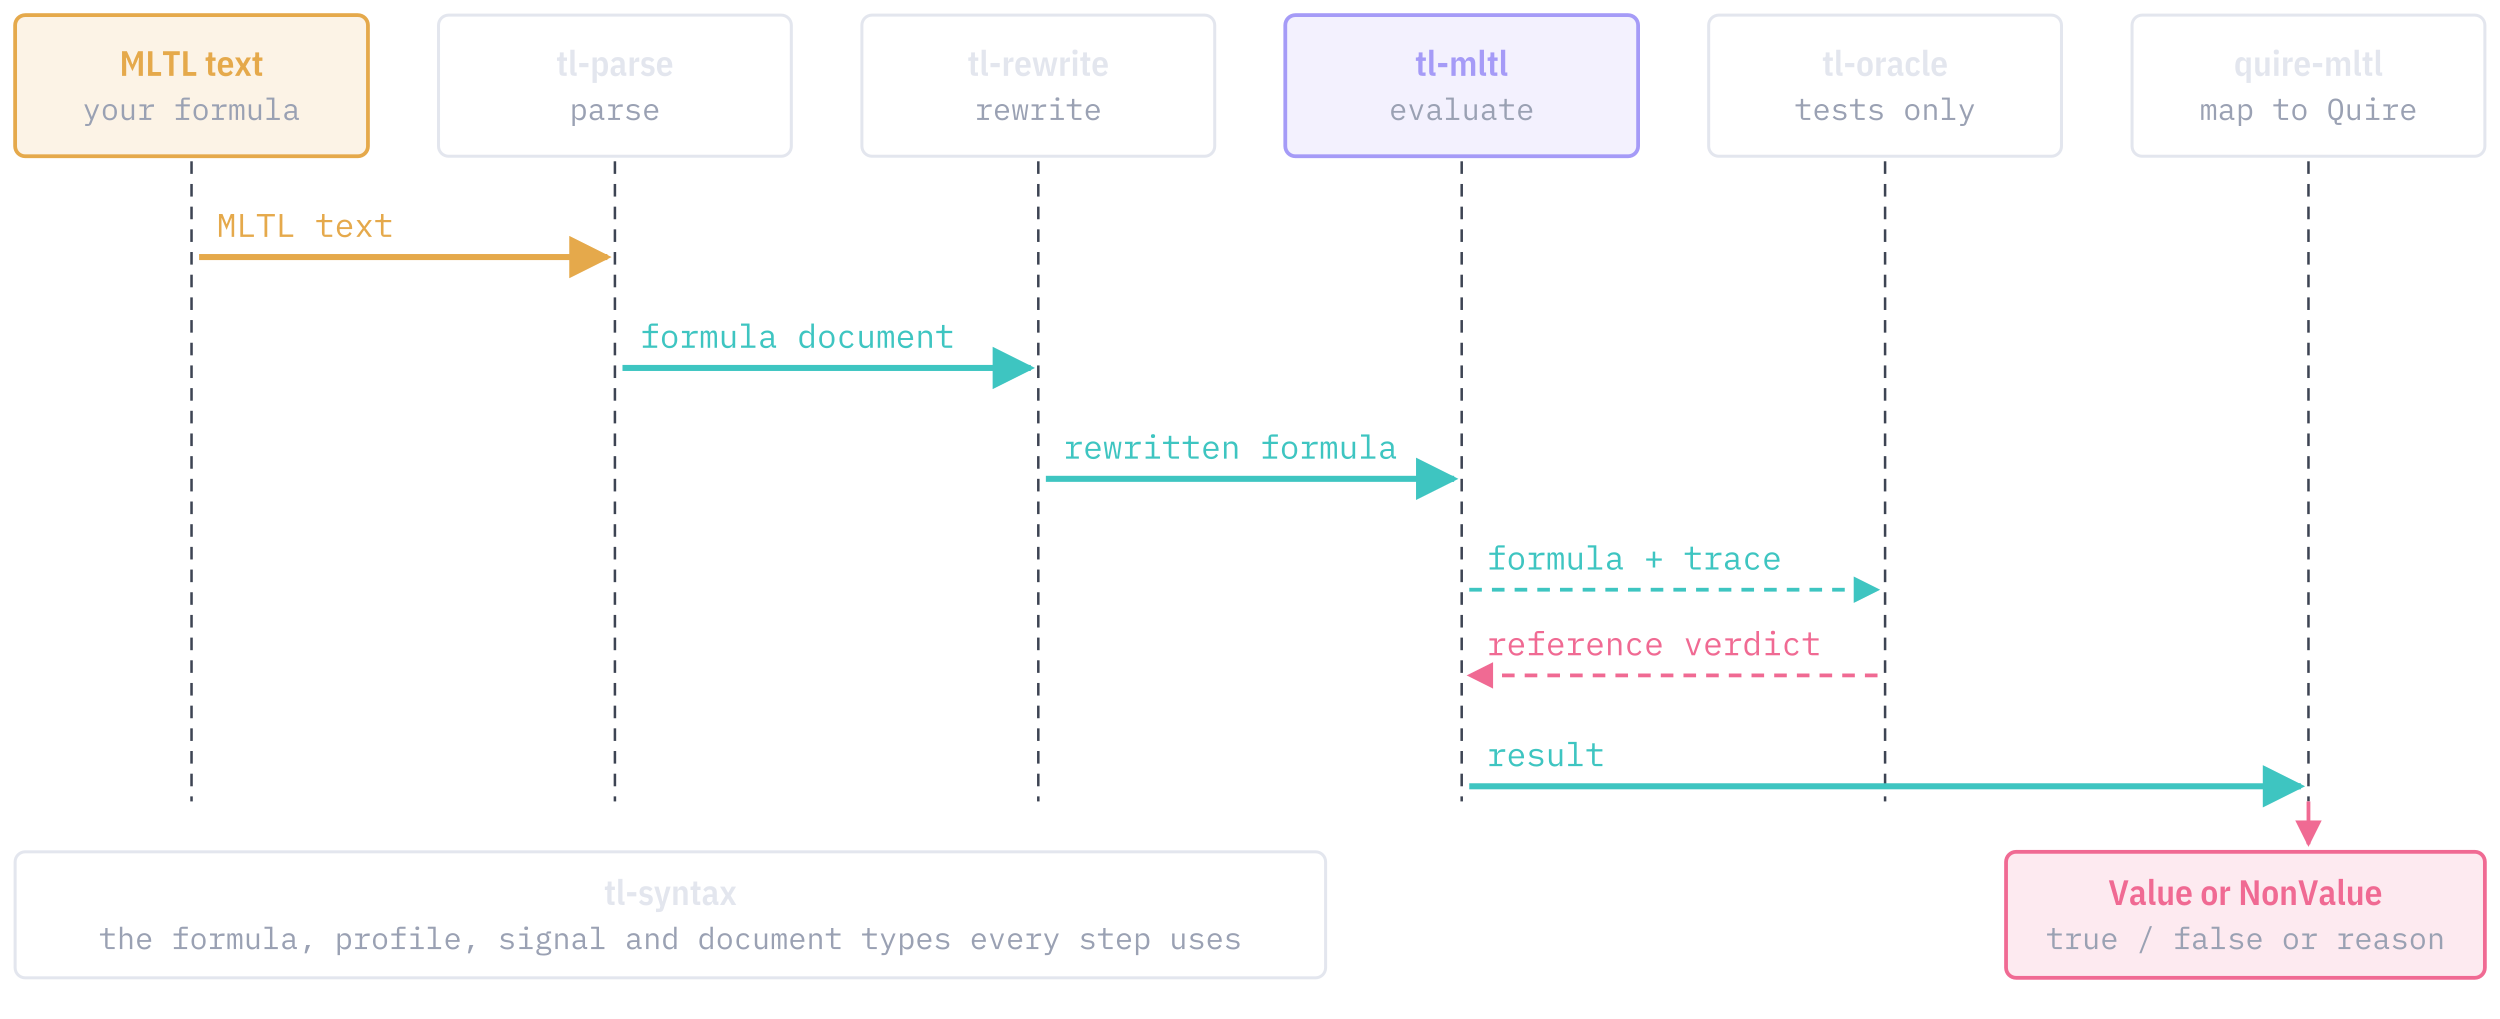
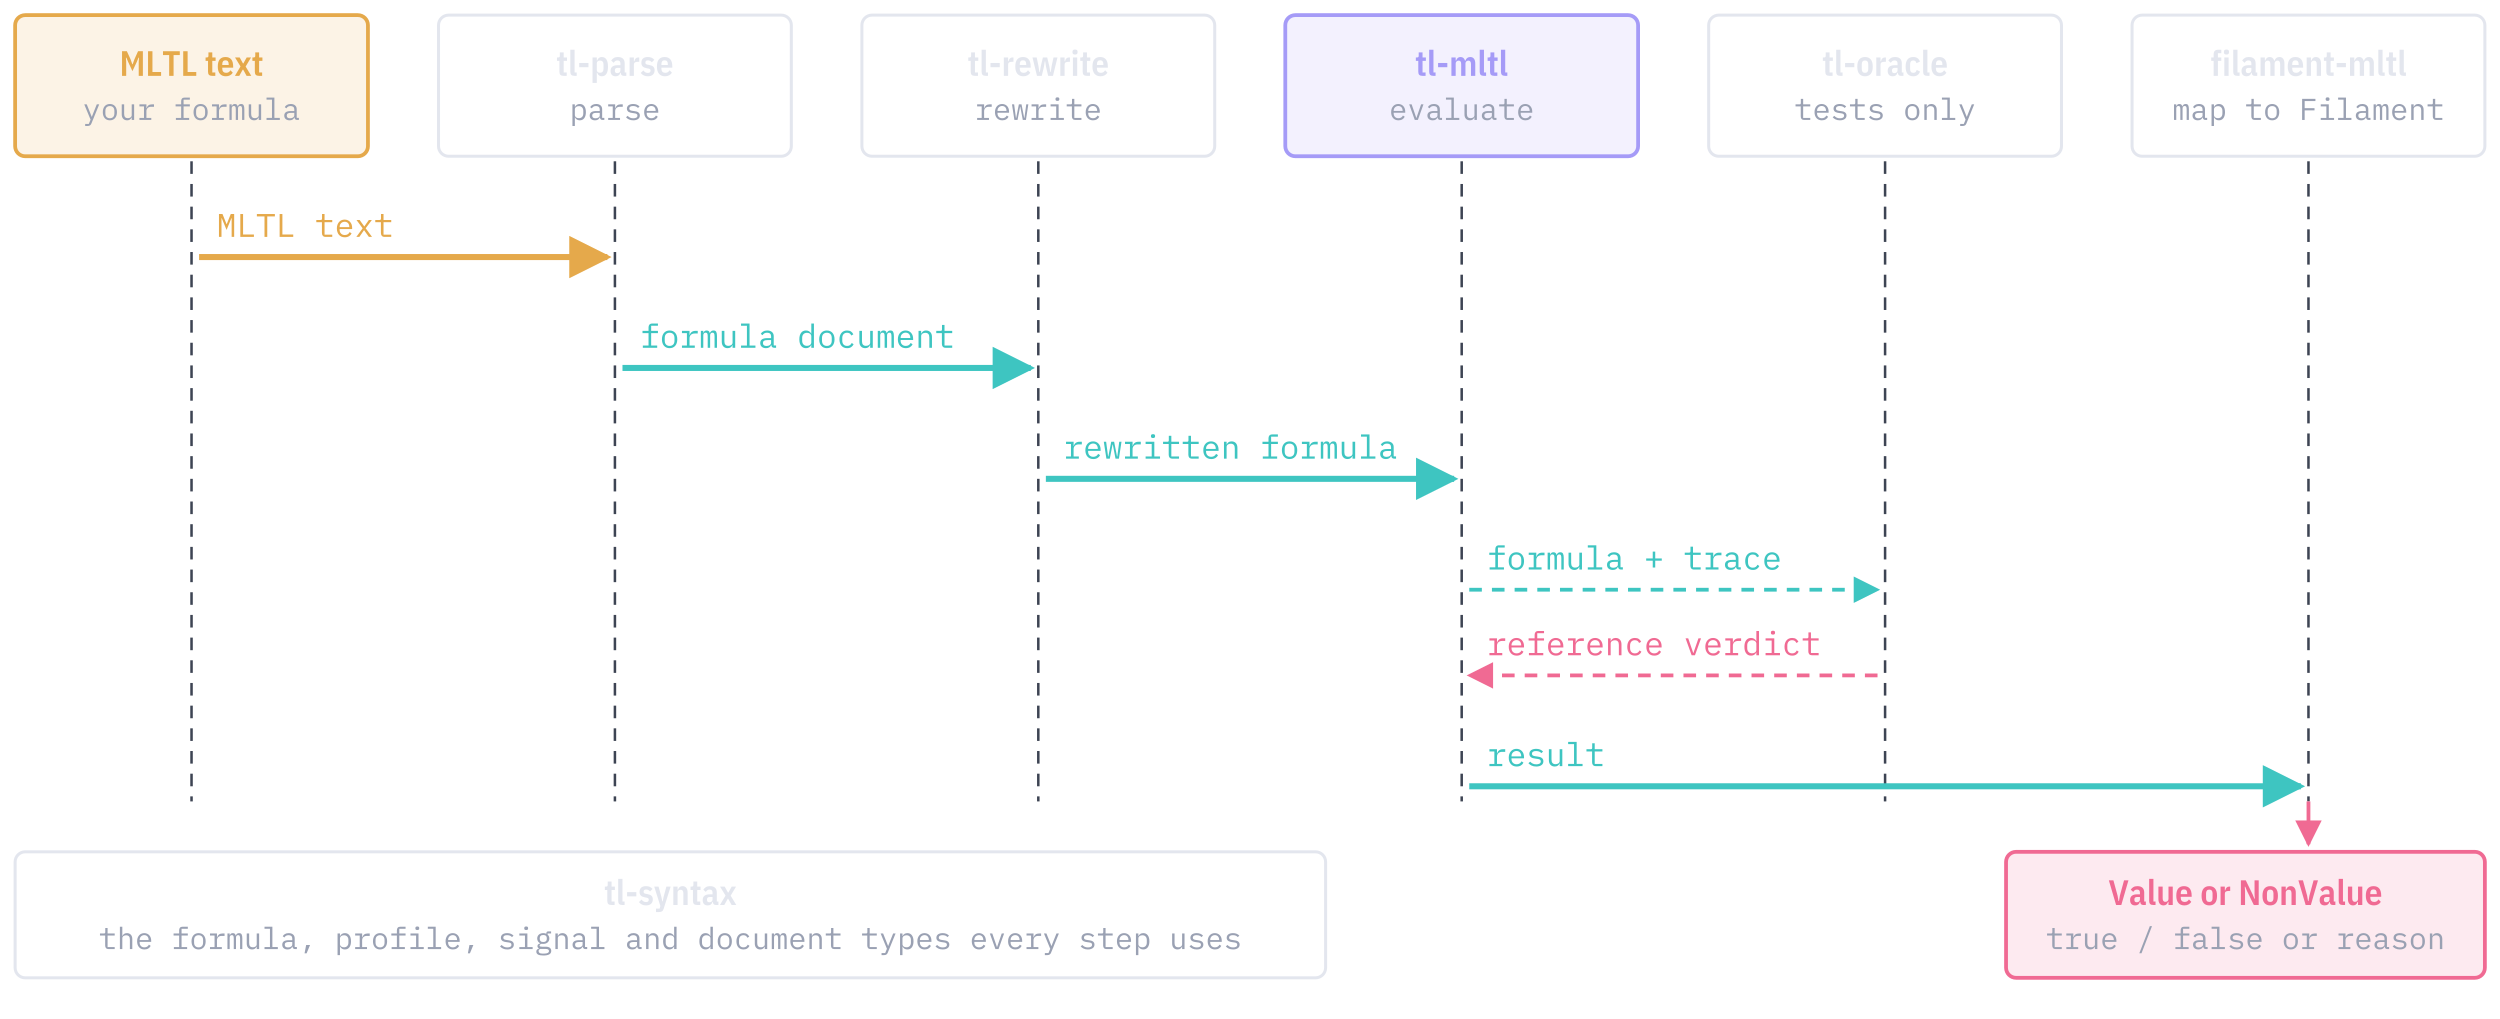
- <svg xmlns="http://www.w3.org/2000/svg" width="992" height="404" viewBox="-6 -6 992 404" role="img" aria-label="A formula moves from text to a Quire outcome. tl-parse turns MLTL text into a formula document, tl-rewrite returns a rewritten document, and tl-mltl evaluates it against a trace. In tests, tl-oracle evaluates the same formula and trace independently and the verdicts are compared. quire-mltl maps the result to a Boolean Value or a typed NonValue reason. All documents use the vocabulary of tl-syntax.">
+ <svg xmlns="http://www.w3.org/2000/svg" width="992" height="404" viewBox="-6 -6 992 404" role="img" aria-label="A formula moves from text to a Filament outcome. tl-parse turns MLTL text into a formula document, tl-rewrite returns a rewritten document, and tl-mltl evaluates it against a trace. In tests, tl-oracle evaluates the same formula and trace independently and the verdicts are compared. filament-mltl maps the result to a Boolean Value or a typed NonValue reason. All documents use the vocabulary of tl-syntax.">
  <defs>
+     <path id="mono_F" d="M90 0V698H530V625H174V390H500V317H174V0Z" />
    <path id="mono_L" d="M120 0V698H204V73H535V0Z" />
    <path id="mono_M" d="M455 350V571H447L300 212L153 571H145V350V0H68V698H176L299 390H305L428 698H532V0H455Z" />
-     <path id="mono_Q" d="M491 -164H374Q315 -164 288 -131Q260 -98 260 -46V-9Q207 -2 168 26Q130 53 105 98Q80 144 68 208Q56 271 56 349Q56 434 70 502Q84 569 114 615Q144 661 190 686Q236 710 300 710Q364 710 410 686Q456 661 486 615Q516 569 530 502Q544 434 544 349Q544 192 495 98Q446 5 340 -9V-96H491ZM300 61Q342 61 371 78Q400 94 419 124Q438 154 446 196Q455 239 455 292V406Q455 458 446 501Q438 544 419 574Q400 604 371 620Q342 637 300 637Q258 637 229 620Q200 604 181 574Q162 544 154 501Q145 458 145 406V292Q145 239 154 196Q162 154 181 124Q200 94 229 78Q258 61 300 61Z" />
    <path id="mono_T" d="M342 625V0H258V625H25V698H575V625Z" />
    <path id="mono_a" d="M495 0Q448 0 428 24Q408 48 403 84H398Q381 39 344 14Q306 -12 243 -12Q162 -12 114 30Q66 72 66 145Q66 217 118 256Q171 295 288 295H398V346Q398 403 366 432Q334 460 275 460Q223 460 190 440Q157 419 137 384L83 424Q93 444 110 463Q127 482 152 496Q177 511 209 520Q241 528 280 528Q371 528 424 482Q478 436 478 354V70H550V0ZM257 55Q288 55 314 62Q339 70 358 82Q377 95 388 112Q398 130 398 150V235H288Q216 235 183 215Q150 195 150 157V136Q150 96 178 76Q207 55 257 55Z" />
    <path id="mono_c" d="M318 -12Q262 -12 218 8Q175 27 145 62Q115 97 100 147Q84 197 84 258Q84 319 100 369Q116 419 146 454Q176 490 219 509Q262 528 317 528Q392 528 439 495Q486 462 508 409L444 375Q430 415 398 437Q365 459 317 459Q282 459 254 448Q227 436 208 415Q189 394 180 365Q170 336 170 302V214Q170 180 180 151Q189 122 208 101Q227 80 255 68Q283 57 319 57Q371 57 405 81Q439 105 459 147L516 108Q493 56 444 22Q396 -12 318 -12Z" />
    <path id="mono_comma" d="M257 136H386L271 -141H204Z" />
    <path id="mono_d" d="M425 84H421Q371 -12 262 -12Q167 -12 114 59Q60 130 60 258Q60 386 114 457Q167 528 262 528Q371 528 421 432H425V740H505V0H425ZM293 59Q320 59 344 66Q368 73 386 86Q404 100 414 120Q425 139 425 165V351Q425 377 414 396Q404 416 386 430Q368 443 344 450Q320 457 293 457Q223 457 184 414Q146 372 146 302V214Q146 144 184 102Q223 59 293 59Z" />
    <path id="mono_e" d="M309 -12Q253 -12 208 7Q164 26 132 62Q101 97 84 146Q67 196 67 257Q67 319 84 369Q102 419 133 454Q164 490 208 509Q251 528 304 528Q356 528 398 509Q441 490 471 456Q501 423 517 377Q533 331 533 276V238H151V214Q151 180 162 151Q173 122 194 101Q214 80 244 68Q273 57 309 57Q361 57 399 81Q437 105 457 147L516 107Q493 55 440 22Q386 -12 309 -12ZM304 462Q271 462 243 450Q215 438 194 417Q174 396 162 368Q151 339 151 305V298H447V309Q447 343 436 371Q426 399 408 420Q389 440 362 451Q336 462 304 462Z" />
    <path id="mono_f" d="M83 68H257V448H73V516H257V622Q257 674 284 707Q312 740 371 740H544V672H337V516H544V448H337V68H521V0H83Z" />
    <path id="mono_g" d="M561 -59Q561 -137 496 -174Q431 -212 301 -212Q176 -212 122 -179Q67 -146 67 -84Q67 -42 89 -19Q111 4 151 15V27Q129 38 117 55Q105 72 105 98Q105 138 132 158Q158 178 198 188V192Q150 213 124 254Q97 295 97 350Q97 389 111 422Q125 455 152 478Q178 502 215 515Q252 528 297 528Q355 528 399 507V516Q399 546 413 566Q427 586 461 586H556V516H440V481Q468 457 483 424Q498 391 498 350Q498 311 484 278Q469 245 443 222Q417 198 380 185Q342 172 297 172Q284 172 272 173Q260 174 248 176Q236 174 223 170Q210 165 199 158Q188 150 181 140Q174 130 174 117Q174 94 197 86Q220 79 257 79H371Q471 79 516 42Q561 4 561 -59ZM486 -63Q486 -32 461 -14Q436 5 374 5H195Q143 -16 143 -65Q143 -99 170 -124Q197 -148 260 -148H338Q408 -148 447 -126Q486 -105 486 -63ZM297 234Q357 234 386 262Q414 290 414 336V365Q414 411 386 438Q357 466 297 466Q237 466 209 438Q181 411 181 365V336Q181 290 209 262Q237 234 297 234Z" />
    <path id="mono_h" d="M98 740H178V432H182Q190 451 202 468Q214 486 232 499Q249 512 273 520Q297 528 329 528Q410 528 459 476Q508 425 508 331V0H428V317Q428 388 397 422Q366 457 306 457Q282 457 259 451Q236 445 218 433Q200 421 189 402Q178 383 178 358V0H98Z" />
    <path id="mono_i" d="M332 630Q297 630 283 644Q269 659 269 681V697Q269 719 283 734Q297 748 332 748Q367 748 381 734Q395 719 395 697V681Q395 659 381 644Q367 630 332 630ZM106 68H292V448H106V516H372V68H546V0H106Z" />
    <path id="mono_l" d="M80 68H260V672H80V740H340V68H520V0H80Z" />
    <path id="mono_m" d="M54 0V516H128V456H132Q144 486 166 507Q188 528 231 528Q276 528 298 506Q320 483 325 447H328Q342 482 368 505Q394 528 440 528Q503 528 524 484Q546 440 546 358V0H472V345Q472 411 458 436Q445 462 409 462Q377 462 357 442Q337 421 337 379V0H263V345Q263 411 250 436Q236 462 201 462Q169 462 148 442Q128 421 128 379V0Z" />
    <path id="mono_n" d="M98 0V516H178V432H182Q190 451 202 468Q214 486 232 499Q249 512 273 520Q297 528 329 528Q410 528 459 476Q508 425 508 331V0H428V317Q428 388 397 422Q366 457 306 457Q282 457 259 451Q236 445 218 433Q200 421 189 402Q178 383 178 358V0Z" />
    <path id="mono_o" d="M300 -12Q246 -12 202 7Q159 26 128 62Q98 97 82 146Q66 196 66 258Q66 319 82 369Q98 419 128 454Q159 490 202 509Q246 528 300 528Q354 528 398 509Q441 490 472 454Q502 419 518 369Q534 319 534 258Q534 196 518 146Q502 97 472 62Q441 26 398 7Q354 -12 300 -12ZM300 57Q367 57 408 97Q449 137 449 221V295Q449 379 408 419Q367 459 300 459Q233 459 192 419Q151 379 151 295V221Q151 137 192 97Q233 57 300 57Z" />
    <path id="mono_p" d="M95 516H175V432H179Q229 528 338 528Q433 528 486 457Q540 386 540 258Q540 130 486 59Q433 -12 338 -12Q229 -12 179 84H175V-200H95ZM307 59Q377 59 416 102Q454 144 454 214V302Q454 372 416 414Q377 457 307 457Q280 457 256 450Q232 443 214 430Q196 416 186 396Q175 377 175 351V165Q175 139 186 120Q196 100 214 86Q232 73 256 66Q280 59 307 59Z" />
    <path id="mono_plus" d="M262 62V271H62V339H262V548H338V339H538V271H338V62Z" />
    <path id="mono_r" d="M77 68H228V448H77V516H308V386H313Q329 447 374 482Q418 516 487 516H559V436H462Q393 436 350 396Q308 356 308 291V68H469V0H77Z" />
    <path id="mono_s" d="M306 -12Q225 -12 166 16Q108 43 67 89L121 136Q158 97 202 76Q246 55 308 55Q368 55 406 76Q445 98 445 144Q445 164 438 178Q430 191 417 199Q404 207 388 212Q372 216 354 219L273 231Q246 235 214 242Q183 249 157 264Q131 280 114 306Q96 332 96 374Q96 413 112 442Q127 470 155 490Q183 509 221 518Q259 528 304 528Q374 528 426 506Q477 484 514 445L462 396Q453 407 440 418Q426 430 406 440Q387 449 361 455Q335 461 301 461Q240 461 208 440Q175 419 175 379Q175 359 182 346Q190 332 203 324Q216 316 232 312Q249 307 266 304L347 292Q375 288 406 281Q437 274 463 258Q489 243 506 217Q524 191 524 149Q524 72 464 30Q405 -12 306 -12Z" />
    <path id="mono_slash" d="M90 -138 438 760H510L162 -138Z" />
    <path id="mono_t" d="M325 0Q266 0 238 33Q211 66 211 118V448H39V516H167Q193 516 204 526Q214 537 214 563V698H291V516H526V448H291V68H526V0Z" />
    <path id="mono_u" d="M422 84H418Q410 65 398 48Q386 30 368 17Q351 4 327 -4Q303 -12 271 -12Q190 -12 141 40Q92 91 92 185V516H172V199Q172 128 203 94Q234 59 294 59Q318 59 341 65Q364 71 382 83Q400 95 411 114Q422 132 422 158V516H502V0H422Z" />
    <path id="mono_v" d="M249 0 64 516H145L219 300L299 67H303L383 300L457 516H536L351 0Z" />
    <path id="mono_w" d="M30 516H101L160 70H169L257 516H345L433 70H442L501 516H570L491 0H387L305 432H297L213 0H109Z" />
    <path id="mono_x" d="M61 0 253 262 66 516H162L240 407L302 321H306L366 407L443 516H535L346 263L540 0H444L357 121L298 203H294L237 121L153 0Z" />
    <path id="mono_y" d="M467 516H547L291 -113Q282 -135 271 -152Q260 -168 245 -178Q230 -189 209 -194Q188 -200 159 -200H83V-132H203L261 10L53 516H135L222 300L299 104H303L380 300Z" />
    <path id="title_L" d="M73 0V698H198V109H443V0Z" />
    <path id="title_M" d="M546 398 554 516H540L494 402L368 133L243 402L197 515H183L191 398V0H73V698H210L314 471L365 328H374L425 471L527 698H664V0H546Z" />
    <path id="title_N" d="M246 397 197 518H183L191 393V0H73V698H212L405 301L454 180H468L460 305V698H578V0H439Z" />
    <path id="title_T" d="M324 589V0H199V589H24V698H500V589Z" />
    <path id="title_V" d="M219 0 14 698H143L261 266L287 112H301L327 266L444 698H569L367 0Z" />
    <path id="title_a" d="M406 0Q325 0 321 89H309Q299 41 264 14Q229 -12 177 -12Q105 -12 69 28Q33 68 33 140Q33 222 84 262Q135 302 231 302H312V347Q312 393 292 415Q273 437 228 437Q191 437 166 420Q141 402 122 370L51 434Q80 479 124 506Q169 534 238 534Q433 534 433 350V97H479V0ZM223 77Q260 77 286 98Q312 120 312 158V227H239Q155 227 155 162V140Q155 107 173 92Q191 77 223 77Z" />
    <path id="title_c" d="M251 -12Q145 -12 90 54Q34 120 34 261Q34 402 90 468Q145 534 251 534Q328 534 374 499Q419 464 439 403L340 359Q332 397 312 416Q291 436 251 436Q161 436 161 328V194Q161 86 251 86Q293 86 315 106Q337 126 348 168L442 123Q396 -12 251 -12Z" />
    <path id="title_e" d="M263 -12Q212 -12 170 4Q127 21 97 54Q67 88 50 140Q34 191 34 261Q34 402 90 468Q147 534 252 534Q357 534 414 468Q470 402 470 261V232H161V198Q161 146 190 116Q219 86 270 86Q313 86 342 104Q372 123 393 158L459 89Q430 43 381 16Q332 -12 263 -12ZM252 441Q161 441 161 333V307H343V333Q343 441 252 441Z" />
+     <path id="title_f" d="M91 425H22V522H91V603Q91 674 122 707Q154 740 220 740H308V643H212V522H308V425H212V0H91Z" />
    <path id="title_hyphen" d="M50 245V365H312V245Z" />
    <path id="title_i" d="M126 604Q88 604 71 620Q54 637 54 665V685Q54 713 71 730Q88 746 126 746Q164 746 181 730Q198 713 198 685V665Q198 637 181 620Q164 604 126 604ZM66 522H187V0H66Z" />
    <path id="title_l" d="M184 0Q121 0 94 28Q66 56 66 116V740H187V97H247V0Z" />
    <path id="title_m" d="M66 0V522H187V435H201Q232 534 324 534Q422 534 451 431H463Q480 484 516 509Q551 534 602 534Q668 534 705 486Q742 439 742 351V0H621V330Q621 432 548 432Q513 432 488 410Q464 389 464 350V0H343V330Q343 384 325 408Q307 432 271 432Q236 432 212 410Q187 389 187 350V0Z" />
    <path id="title_n" d="M66 0V522H187V435H201Q232 534 326 534Q396 534 434 486Q472 439 472 351V0H351V330Q351 432 275 432Q238 432 212 410Q187 389 187 350V0Z" />
    <path id="title_o" d="M253 -12Q149 -12 92 54Q34 120 34 261Q34 402 92 468Q149 534 253 534Q357 534 414 468Q472 402 472 261Q472 120 414 54Q357 -12 253 -12ZM253 86Q345 86 345 194V328Q345 436 253 436Q161 436 161 328V194Q161 86 253 86Z" />
    <path id="title_p" d="M66 522H187V436H201Q212 480 246 507Q279 534 324 534Q416 534 460 464Q504 395 504 261Q504 127 460 58Q416 -12 324 -12Q279 -12 246 15Q212 42 201 86H187V-200H66ZM278 88Q325 88 351 117Q377 146 377 199V323Q377 376 351 405Q325 434 278 434Q237 434 212 414Q187 393 187 356V166Q187 129 212 108Q237 88 278 88Z" />
-     <path id="title_q" d="M357 86H343Q332 42 298 15Q265 -12 220 -12Q128 -12 84 58Q40 127 40 261Q40 395 84 464Q128 534 220 534Q265 534 298 507Q332 480 343 436H357V522H478V-200H357ZM266 88Q307 88 332 108Q357 129 357 166V356Q357 393 332 414Q307 434 266 434Q219 434 193 405Q167 376 167 323V199Q167 146 193 117Q219 88 266 88Z" />
    <path id="title_r" d="M66 0V522H187V415H201Q210 467 238 494Q267 522 313 522H339V398H299Q242 398 214 380Q187 362 187 317V0Z" />
    <path id="title_s" d="M224 -12Q159 -12 110 12Q61 35 24 82L98 154Q123 119 154 101Q185 83 226 83Q302 83 302 147Q302 172 290 186Q277 201 247 206L198 215Q116 230 79 266Q42 302 42 371Q42 453 90 494Q138 534 226 534Q287 534 332 514Q376 494 409 455L338 384Q318 409 290 424Q261 439 226 439Q156 439 156 376Q156 350 170 336Q184 323 214 318L264 309Q346 294 382 258Q417 223 417 159Q417 78 367 33Q317 -12 224 -12Z" />
    <path id="title_t" d="M210 0Q147 0 119 28Q91 56 91 117V425H22V522H58Q84 522 94 534Q103 546 103 572V664H212V522H306V425H212V97H298V0Z" />
    <path id="title_u" d="M346 88H332Q302 -12 205 -12Q135 -12 98 36Q60 83 60 172V522H181V192Q181 89 257 89Q294 89 320 111Q346 133 346 172V522H467V0H346Z" />
    <path id="title_w" d="M16 522H135L186 278L211 110H223L253 278L311 522H433L492 278L522 110H534L559 278L612 522H724L597 0H461L400 254L377 409H364L340 254L279 0H143Z" />
    <path id="title_x" d="M15 0 173 267 17 522H149L242 354H255L348 522H472L318 264L478 0H345L249 176H236L138 0Z" />
    <path id="title_y" d="M353 522H474L275 -109Q258 -162 227 -181Q196 -200 140 -200H58V-103H161L182 -29L8 522H131L209 240L237 103H249L277 241Z" />
    <marker id="ah-code" viewBox="0 0 10 10" refX="9" refY="5" markerWidth="7" markerHeight="7" orient="auto-start-reverse">
      <path d="M0,0 L10,5 L0,10 z" fill="#e5a94b" />
    </marker>
    <marker id="ah-evidence" viewBox="0 0 10 10" refX="9" refY="5" markerWidth="7" markerHeight="7" orient="auto-start-reverse">
      <path d="M0,0 L10,5 L0,10 z" fill="#f06a93" />
    </marker>
    <marker id="ah-model" viewBox="0 0 10 10" refX="9" refY="5" markerWidth="7" markerHeight="7" orient="auto-start-reverse">
      <path d="M0,0 L10,5 L0,10 z" fill="#3ec5c1" />
    </marker>
  </defs>
  <rect x="0" y="0" width="140" height="56" rx="4" stroke="#e5a94b" stroke-width="1.5" fill="#e5a94b" fill-opacity="0.14" />
  <g fill="#e5a94b" transform="translate(41.4,24.1) scale(0.014,-0.014)">
    <use href="#title_M" x="0" />
    <use href="#title_L" x="737" />
    <use href="#title_T" x="1210" />
    <use href="#title_L" x="1734" />
    <use href="#title_t" x="2419" />
    <use href="#title_e" x="2753" />
    <use href="#title_x" x="3258" />
    <use href="#title_t" x="3746" />
  </g>
  <g fill="#9aa1b3" transform="translate(26.8,41.6) scale(0.012,-0.012)">
    <use href="#mono_y" x="0" />
    <use href="#mono_o" x="600" />
    <use href="#mono_u" x="1200" />
    <use href="#mono_r" x="1800" />
    <use href="#mono_f" x="3000" />
    <use href="#mono_o" x="3600" />
    <use href="#mono_r" x="4200" />
    <use href="#mono_m" x="4800" />
    <use href="#mono_u" x="5400" />
    <use href="#mono_l" x="6000" />
    <use href="#mono_a" x="6600" />
  </g>
  <path d="M70,58 L70,312" fill="none" stroke="#3d4453" stroke-width="1.0" stroke-dasharray="5 4" />
  <rect x="168" y="0" width="140" height="56" rx="4" stroke="#e3e6ee" stroke-width="1.2" fill="none" />
  <g fill="#e3e6ee" transform="translate(214.7,24.1) scale(0.014,-0.014)">
    <use href="#title_t" x="0" />
    <use href="#title_l" x="334" />
    <use href="#title_hyphen" x="602" />
    <use href="#title_p" x="964" />
    <use href="#title_a" x="1508" />
    <use href="#title_r" x="2015" />
    <use href="#title_s" x="2372" />
    <use href="#title_e" x="2821" />
  </g>
  <g fill="#9aa1b3" transform="translate(220,41.6) scale(0.012,-0.012)">
    <use href="#mono_p" x="0" />
    <use href="#mono_a" x="600" />
    <use href="#mono_r" x="1200" />
    <use href="#mono_s" x="1800" />
    <use href="#mono_e" x="2400" />
  </g>
  <path d="M238,58 L238,312" fill="none" stroke="#3d4453" stroke-width="1.0" stroke-dasharray="5 4" />
  <rect x="336" y="0" width="140" height="56" rx="4" stroke="#e3e6ee" stroke-width="1.2" fill="none" />
  <g fill="#e3e6ee" transform="translate(377.9,24.1) scale(0.014,-0.014)">
    <use href="#title_t" x="0" />
    <use href="#title_l" x="334" />
    <use href="#title_hyphen" x="602" />
    <use href="#title_r" x="964" />
    <use href="#title_e" x="1321" />
    <use href="#title_w" x="1826" />
    <use href="#title_r" x="2565" />
    <use href="#title_i" x="2922" />
    <use href="#title_t" x="3174" />
    <use href="#title_e" x="3508" />
  </g>
  <g fill="#9aa1b3" transform="translate(380.8,41.6) scale(0.012,-0.012)">
    <use href="#mono_r" x="0" />
    <use href="#mono_e" x="600" />
    <use href="#mono_w" x="1200" />
    <use href="#mono_r" x="1800" />
    <use href="#mono_i" x="2400" />
    <use href="#mono_t" x="3000" />
    <use href="#mono_e" x="3600" />
  </g>
  <path d="M406,58 L406,312" fill="none" stroke="#3d4453" stroke-width="1.0" stroke-dasharray="5 4" />
  <rect x="504" y="0" width="140" height="56" rx="4" stroke="#a59bf7" stroke-width="1.5" fill="#a59bf7" fill-opacity="0.14" />
  <g fill="#a59bf7" transform="translate(555.5,24.1) scale(0.014,-0.014)">
    <use href="#title_t" x="0" />
    <use href="#title_l" x="334" />
    <use href="#title_hyphen" x="602" />
    <use href="#title_m" x="964" />
    <use href="#title_l" x="1766" />
    <use href="#title_t" x="2034" />
    <use href="#title_l" x="2368" />
  </g>
  <g fill="#9aa1b3" transform="translate(545.2,41.6) scale(0.012,-0.012)">
    <use href="#mono_e" x="0" />
    <use href="#mono_v" x="600" />
    <use href="#mono_a" x="1200" />
    <use href="#mono_l" x="1800" />
    <use href="#mono_u" x="2400" />
    <use href="#mono_a" x="3000" />
    <use href="#mono_t" x="3600" />
    <use href="#mono_e" x="4200" />
  </g>
  <path d="M574,58 L574,312" fill="none" stroke="#3d4453" stroke-width="1.0" stroke-dasharray="5 4" />
  <rect x="672" y="0" width="140" height="56" rx="4" stroke="#e3e6ee" stroke-width="1.2" fill="none" />
  <g fill="#e3e6ee" transform="translate(717,24.1) scale(0.014,-0.014)">
    <use href="#title_t" x="0" />
    <use href="#title_l" x="334" />
    <use href="#title_hyphen" x="602" />
    <use href="#title_o" x="964" />
    <use href="#title_r" x="1470" />
    <use href="#title_a" x="1827" />
    <use href="#title_c" x="2334" />
    <use href="#title_l" x="2798" />
    <use href="#title_e" x="3066" />
  </g>
  <g fill="#9aa1b3" transform="translate(706,41.6) scale(0.012,-0.012)">
    <use href="#mono_t" x="0" />
    <use href="#mono_e" x="600" />
    <use href="#mono_s" x="1200" />
    <use href="#mono_t" x="1800" />
    <use href="#mono_s" x="2400" />
    <use href="#mono_o" x="3600" />
    <use href="#mono_n" x="4200" />
    <use href="#mono_l" x="4800" />
    <use href="#mono_y" x="5400" />
  </g>
  <path d="M742,58 L742,312" fill="none" stroke="#3d4453" stroke-width="1.0" stroke-dasharray="5 4" />
  <rect x="840" y="0" width="140" height="56" rx="4" stroke="#e3e6ee" stroke-width="1.2" fill="none" />
-   <g fill="#e3e6ee" transform="translate(880.4,24.1) scale(0.014,-0.014)">
-     <use href="#title_q" x="0" />
-     <use href="#title_u" x="544" />
-     <use href="#title_i" x="1077" />
-     <use href="#title_r" x="1329" />
-     <use href="#title_e" x="1686" />
-     <use href="#title_hyphen" x="2191" />
-     <use href="#title_m" x="2553" />
-     <use href="#title_l" x="3355" />
-     <use href="#title_t" x="3623" />
-     <use href="#title_l" x="3957" />
-   </g>
-   <g fill="#9aa1b3" transform="translate(866.8,41.6) scale(0.012,-0.012)">
+   <g fill="#e3e6ee" transform="translate(871.1,24.1) scale(0.014,-0.014)">
+     <use href="#title_f" x="0" />
+     <use href="#title_i" x="328" />
+     <use href="#title_l" x="580" />
+     <use href="#title_a" x="848" />
+     <use href="#title_m" x="1355" />
+     <use href="#title_e" x="2157" />
+     <use href="#title_n" x="2662" />
+     <use href="#title_t" x="3194" />
+     <use href="#title_hyphen" x="3528" />
+     <use href="#title_m" x="3890" />
+     <use href="#title_l" x="4692" />
+     <use href="#title_t" x="4960" />
+     <use href="#title_l" x="5294" />
+   </g>
+   <g fill="#9aa1b3" transform="translate(856,41.6) scale(0.012,-0.012)">
    <use href="#mono_m" x="0" />
    <use href="#mono_a" x="600" />
    <use href="#mono_p" x="1200" />
    <use href="#mono_t" x="2400" />
    <use href="#mono_o" x="3000" />
-     <use href="#mono_Q" x="4200" />
-     <use href="#mono_u" x="4800" />
-     <use href="#mono_i" x="5400" />
-     <use href="#mono_r" x="6000" />
-     <use href="#mono_e" x="6600" />
+     <use href="#mono_F" x="4200" />
+     <use href="#mono_i" x="4800" />
+     <use href="#mono_l" x="5400" />
+     <use href="#mono_a" x="6000" />
+     <use href="#mono_m" x="6600" />
+     <use href="#mono_e" x="7200" />
+     <use href="#mono_n" x="7800" />
+     <use href="#mono_t" x="8400" />
  </g>
  <path d="M910,58 L910,312" fill="none" stroke="#3d4453" stroke-width="1.0" stroke-dasharray="5 4" />
  <path d="M73,96 L235,96" fill="none" stroke="#e5a94b" stroke-width="2.4" marker-end="url(#ah-code)" />
  <g fill="#e5a94b" transform="translate(80,88) scale(0.013,-0.013)">
    <use href="#mono_M" x="0" />
    <use href="#mono_L" x="600" />
    <use href="#mono_T" x="1200" />
    <use href="#mono_L" x="1800" />
    <use href="#mono_t" x="3000" />
    <use href="#mono_e" x="3600" />
    <use href="#mono_x" x="4200" />
    <use href="#mono_t" x="4800" />
  </g>
  <path d="M241,140 L403,140" fill="none" stroke="#3ec5c1" stroke-width="2.4" marker-end="url(#ah-model)" />
  <g fill="#3ec5c1" transform="translate(248,132) scale(0.013,-0.013)">
    <use href="#mono_f" x="0" />
    <use href="#mono_o" x="600" />
    <use href="#mono_r" x="1200" />
    <use href="#mono_m" x="1800" />
    <use href="#mono_u" x="2400" />
    <use href="#mono_l" x="3000" />
    <use href="#mono_a" x="3600" />
    <use href="#mono_d" x="4800" />
    <use href="#mono_o" x="5400" />
    <use href="#mono_c" x="6000" />
    <use href="#mono_u" x="6600" />
    <use href="#mono_m" x="7200" />
    <use href="#mono_e" x="7800" />
    <use href="#mono_n" x="8400" />
    <use href="#mono_t" x="9000" />
  </g>
  <path d="M409,184 L571,184" fill="none" stroke="#3ec5c1" stroke-width="2.4" marker-end="url(#ah-model)" />
  <g fill="#3ec5c1" transform="translate(416,176) scale(0.013,-0.013)">
    <use href="#mono_r" x="0" />
    <use href="#mono_e" x="600" />
    <use href="#mono_w" x="1200" />
    <use href="#mono_r" x="1800" />
    <use href="#mono_i" x="2400" />
    <use href="#mono_t" x="3000" />
    <use href="#mono_t" x="3600" />
    <use href="#mono_e" x="4200" />
    <use href="#mono_n" x="4800" />
    <use href="#mono_f" x="6000" />
    <use href="#mono_o" x="6600" />
    <use href="#mono_r" x="7200" />
    <use href="#mono_m" x="7800" />
    <use href="#mono_u" x="8400" />
    <use href="#mono_l" x="9000" />
    <use href="#mono_a" x="9600" />
  </g>
  <path d="M577,228 L739,228" fill="none" stroke="#3ec5c1" stroke-width="1.5" stroke-dasharray="5 4" marker-end="url(#ah-model)" />
  <g fill="#3ec5c1" transform="translate(584,220) scale(0.013,-0.013)">
    <use href="#mono_f" x="0" />
    <use href="#mono_o" x="600" />
    <use href="#mono_r" x="1200" />
    <use href="#mono_m" x="1800" />
    <use href="#mono_u" x="2400" />
    <use href="#mono_l" x="3000" />
    <use href="#mono_a" x="3600" />
    <use href="#mono_plus" x="4800" />
    <use href="#mono_t" x="6000" />
    <use href="#mono_r" x="6600" />
    <use href="#mono_a" x="7200" />
    <use href="#mono_c" x="7800" />
    <use href="#mono_e" x="8400" />
  </g>
  <path d="M739,262 L577,262" fill="none" stroke="#f06a93" stroke-width="1.5" stroke-dasharray="5 4" marker-end="url(#ah-evidence)" />
  <g fill="#f06a93" transform="translate(584,254) scale(0.013,-0.013)">
    <use href="#mono_r" x="0" />
    <use href="#mono_e" x="600" />
    <use href="#mono_f" x="1200" />
    <use href="#mono_e" x="1800" />
    <use href="#mono_r" x="2400" />
    <use href="#mono_e" x="3000" />
    <use href="#mono_n" x="3600" />
    <use href="#mono_c" x="4200" />
    <use href="#mono_e" x="4800" />
    <use href="#mono_v" x="6000" />
    <use href="#mono_e" x="6600" />
    <use href="#mono_r" x="7200" />
    <use href="#mono_d" x="7800" />
    <use href="#mono_i" x="8400" />
    <use href="#mono_c" x="9000" />
    <use href="#mono_t" x="9600" />
  </g>
  <path d="M577,306 L907,306" fill="none" stroke="#3ec5c1" stroke-width="2.4" marker-end="url(#ah-model)" />
  <g fill="#3ec5c1" transform="translate(584,298) scale(0.013,-0.013)">
    <use href="#mono_r" x="0" />
    <use href="#mono_e" x="600" />
    <use href="#mono_s" x="1200" />
    <use href="#mono_u" x="1800" />
    <use href="#mono_l" x="2400" />
    <use href="#mono_t" x="3000" />
  </g>
  <rect x="790" y="332" width="190" height="50" rx="4" stroke="#f06a93" stroke-width="1.5" fill="#f06a93" fill-opacity="0.14" />
  <g fill="#f06a93" transform="translate(830.6,353.1) scale(0.014,-0.014)">
    <use href="#title_V" x="0" />
    <use href="#title_a" x="583" />
    <use href="#title_l" x="1090" />
    <use href="#title_u" x="1358" />
    <use href="#title_e" x="1891" />
    <use href="#title_o" x="2608" />
    <use href="#title_r" x="3114" />
    <use href="#title_N" x="3683" />
    <use href="#title_o" x="4334" />
    <use href="#title_n" x="4840" />
    <use href="#title_V" x="5372" />
    <use href="#title_a" x="5955" />
    <use href="#title_l" x="6462" />
    <use href="#title_u" x="6730" />
    <use href="#title_e" x="7263" />
  </g>
  <g fill="#9aa1b3" transform="translate(805.8,370.6) scale(0.012,-0.012)">
    <use href="#mono_t" x="0" />
    <use href="#mono_r" x="600" />
    <use href="#mono_u" x="1200" />
    <use href="#mono_e" x="1800" />
    <use href="#mono_slash" x="3000" />
    <use href="#mono_f" x="4200" />
    <use href="#mono_a" x="4800" />
    <use href="#mono_l" x="5400" />
    <use href="#mono_s" x="6000" />
    <use href="#mono_e" x="6600" />
    <use href="#mono_o" x="7800" />
    <use href="#mono_r" x="8400" />
    <use href="#mono_r" x="9600" />
    <use href="#mono_e" x="10200" />
    <use href="#mono_a" x="10800" />
    <use href="#mono_s" x="11400" />
    <use href="#mono_o" x="12000" />
    <use href="#mono_n" x="12600" />
  </g>
  <path d="M910,312 L910,329" fill="none" stroke="#f06a93" stroke-width="1.5" marker-end="url(#ah-evidence)" />
  <rect x="0" y="332" width="520" height="50" rx="4" stroke="#e3e6ee" stroke-width="1.2" fill="none" />
  <g fill="#e3e6ee" transform="translate(233.7,353.1) scale(0.014,-0.014)">
    <use href="#title_t" x="0" />
    <use href="#title_l" x="334" />
    <use href="#title_hyphen" x="602" />
    <use href="#title_s" x="964" />
    <use href="#title_y" x="1413" />
    <use href="#title_n" x="1896" />
    <use href="#title_t" x="2428" />
    <use href="#title_a" x="2762" />
    <use href="#title_x" x="3269" />
  </g>
  <g fill="#9aa1b3" transform="translate(33.2,370.6) scale(0.012,-0.012)">
    <use href="#mono_t" x="0" />
    <use href="#mono_h" x="600" />
    <use href="#mono_e" x="1200" />
    <use href="#mono_f" x="2400" />
    <use href="#mono_o" x="3000" />
    <use href="#mono_r" x="3600" />
    <use href="#mono_m" x="4200" />
    <use href="#mono_u" x="4800" />
    <use href="#mono_l" x="5400" />
    <use href="#mono_a" x="6000" />
    <use href="#mono_comma" x="6600" />
    <use href="#mono_p" x="7800" />
    <use href="#mono_r" x="8400" />
    <use href="#mono_o" x="9000" />
    <use href="#mono_f" x="9600" />
    <use href="#mono_i" x="10200" />
    <use href="#mono_l" x="10800" />
    <use href="#mono_e" x="11400" />
    <use href="#mono_comma" x="12000" />
    <use href="#mono_s" x="13200" />
    <use href="#mono_i" x="13800" />
    <use href="#mono_g" x="14400" />
    <use href="#mono_n" x="15000" />
    <use href="#mono_a" x="15600" />
    <use href="#mono_l" x="16200" />
    <use href="#mono_a" x="17400" />
    <use href="#mono_n" x="18000" />
    <use href="#mono_d" x="18600" />
    <use href="#mono_d" x="19800" />
    <use href="#mono_o" x="20400" />
    <use href="#mono_c" x="21000" />
    <use href="#mono_u" x="21600" />
    <use href="#mono_m" x="22200" />
    <use href="#mono_e" x="22800" />
    <use href="#mono_n" x="23400" />
    <use href="#mono_t" x="24000" />
    <use href="#mono_t" x="25200" />
    <use href="#mono_y" x="25800" />
    <use href="#mono_p" x="26400" />
    <use href="#mono_e" x="27000" />
    <use href="#mono_s" x="27600" />
    <use href="#mono_e" x="28800" />
    <use href="#mono_v" x="29400" />
    <use href="#mono_e" x="30000" />
    <use href="#mono_r" x="30600" />
    <use href="#mono_y" x="31200" />
    <use href="#mono_s" x="32400" />
    <use href="#mono_t" x="33000" />
    <use href="#mono_e" x="33600" />
    <use href="#mono_p" x="34200" />
    <use href="#mono_u" x="35400" />
    <use href="#mono_s" x="36000" />
    <use href="#mono_e" x="36600" />
    <use href="#mono_s" x="37200" />
  </g>
</svg>
